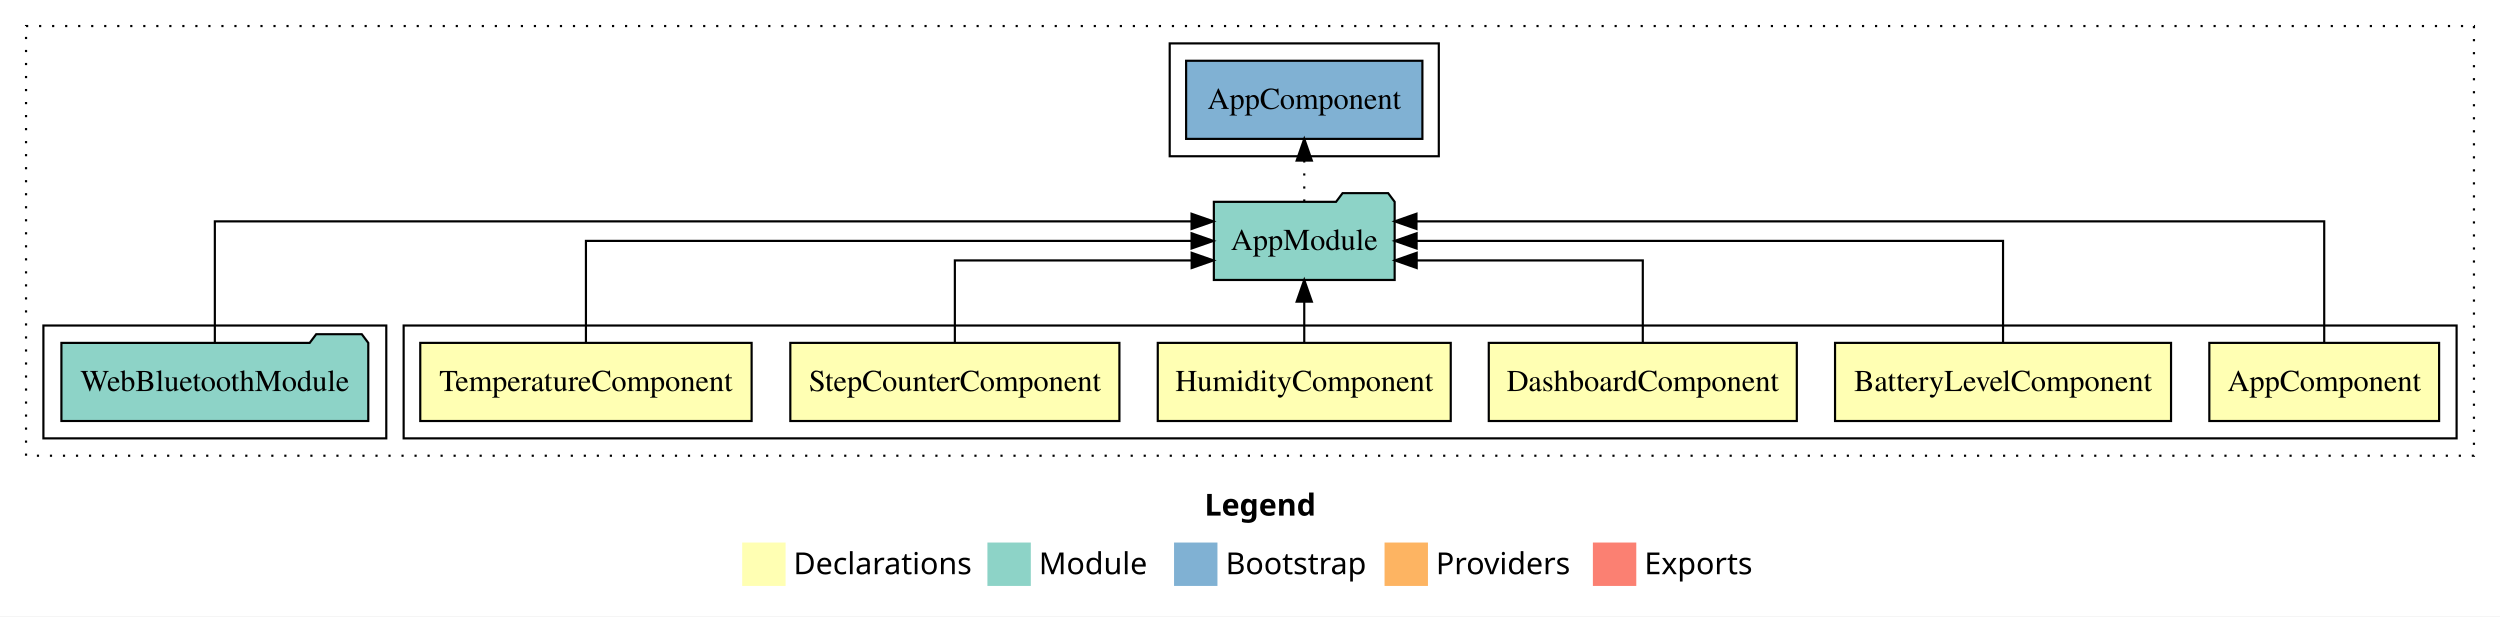
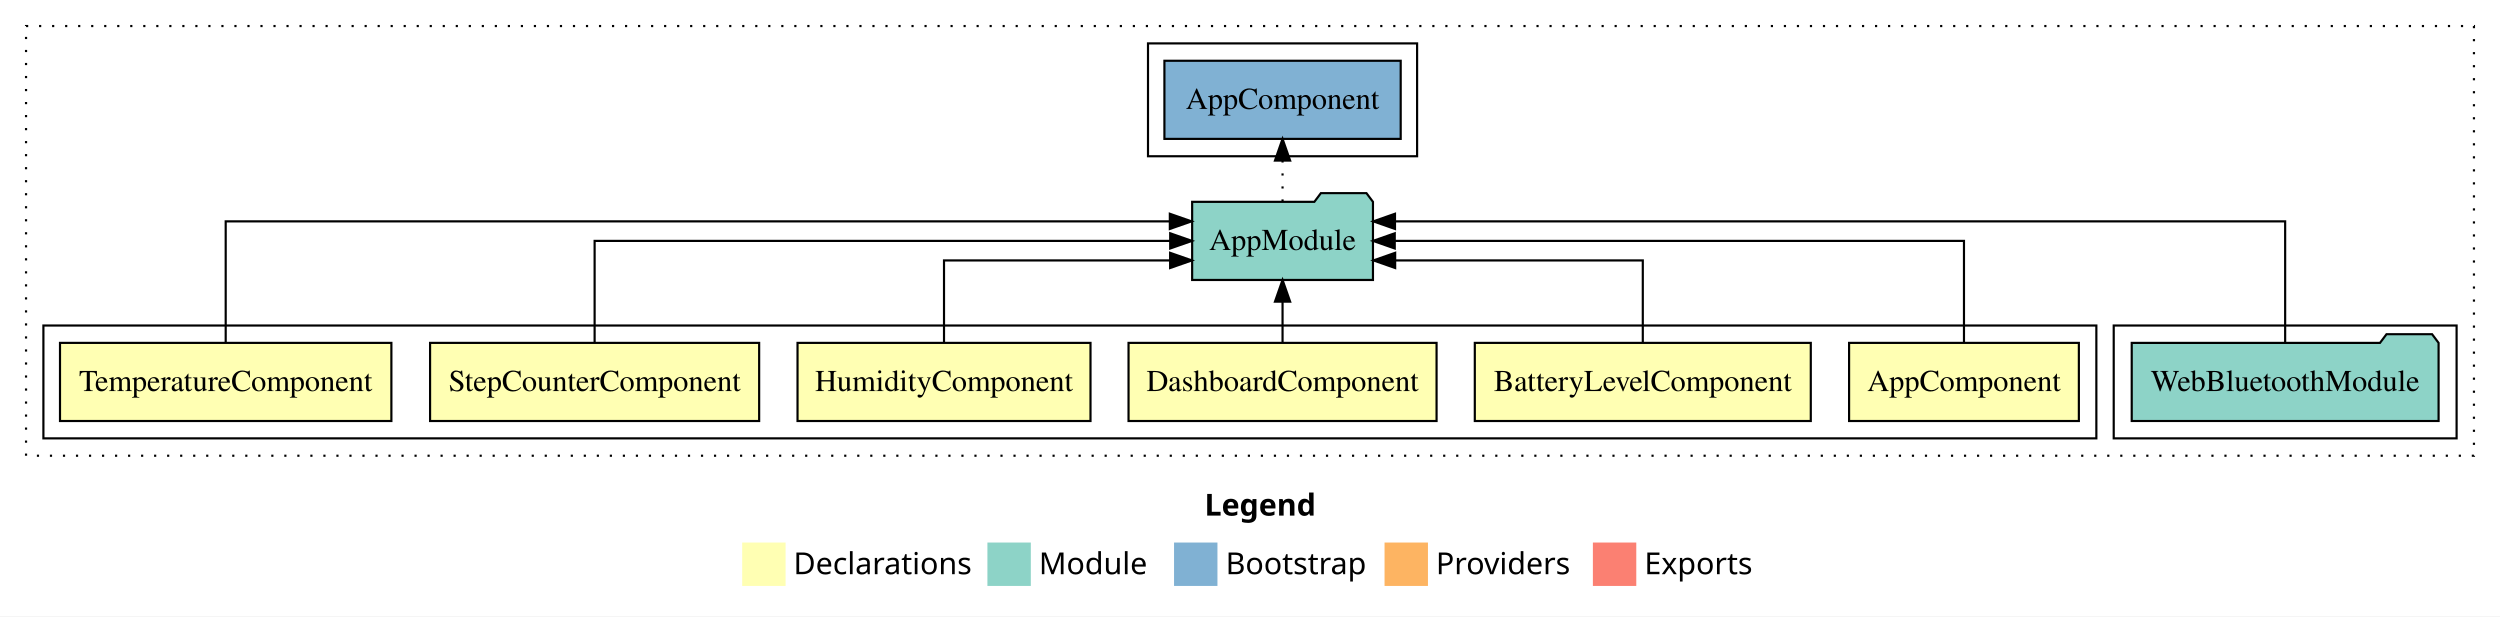
<svg xmlns="http://www.w3.org/2000/svg" width="1152pt" height="284pt" viewBox="0.00 0.00 1152.00 284.00">
  <g id="graph0" class="graph" transform="scale(1 1) rotate(0) translate(4 280)">
-     <polygon fill="#ffffff" stroke="transparent" points="-4,4 -4,-280 1148,-280 1148,4 -4,4" />
-     <text text-anchor="start" x="551.009" y="-42.4" font-family="sans-serif" font-weight="bold" font-size="14.00" fill="#000000">Legend</text>
+     <polygon fill="white" stroke="transparent" points="-4,4 -4,-280 1148,-280 1148,4 -4,4" />
+     <text text-anchor="start" x="551.01" y="-42.4" font-family="sans-serif" font-weight="bold" font-size="14.00">Legend</text>
    <polygon fill="#ffffb3" stroke="transparent" points="338,-10 338,-30 358,-30 358,-10 338,-10" />
-     <text text-anchor="start" x="361.629" y="-15.4" font-family="sans-serif" font-size="14.00" fill="#000000">  Declarations</text>
+     <text text-anchor="start" x="361.63" y="-15.4" font-family="sans-serif" font-size="14.00">  Declarations</text>
    <polygon fill="#8dd3c7" stroke="transparent" points="451,-10 451,-30 471,-30 471,-10 451,-10" />
-     <text text-anchor="start" x="474.725" y="-15.4" font-family="sans-serif" font-size="14.00" fill="#000000">  Module</text>
+     <text text-anchor="start" x="474.73" y="-15.4" font-family="sans-serif" font-size="14.00">  Module</text>
    <polygon fill="#80b1d3" stroke="transparent" points="537,-10 537,-30 557,-30 557,-10 537,-10" />
-     <text text-anchor="start" x="560.781" y="-15.4" font-family="sans-serif" font-size="14.00" fill="#000000">  Bootstrap</text>
+     <text text-anchor="start" x="560.78" y="-15.4" font-family="sans-serif" font-size="14.00">  Bootstrap</text>
    <polygon fill="#fdb462" stroke="transparent" points="634,-10 634,-30 654,-30 654,-10 634,-10" />
-     <text text-anchor="start" x="657.673" y="-15.4" font-family="sans-serif" font-size="14.00" fill="#000000">  Providers</text>
+     <text text-anchor="start" x="657.67" y="-15.4" font-family="sans-serif" font-size="14.00">  Providers</text>
    <polygon fill="#fb8072" stroke="transparent" points="730,-10 730,-30 750,-30 750,-10 730,-10" />
-     <text text-anchor="start" x="753.726" y="-15.4" font-family="sans-serif" font-size="14.00" fill="#000000">  Exports</text>
+     <text text-anchor="start" x="753.73" y="-15.4" font-family="sans-serif" font-size="14.00">  Exports</text>
    <g id="clust1" class="cluster">
-       <polygon fill="none" stroke="#000000" stroke-dasharray="1,5" points="8,-70 8,-268 1136,-268 1136,-70 8,-70" />
+       <polygon fill="none" stroke="black" stroke-dasharray="1,5" points="8,-70 8,-268 1136,-268 1136,-70 8,-70" />
+     </g>
+     <g id="clust9" class="cluster">
+       <polygon fill="none" stroke="black" points="970,-78 970,-130 1128,-130 1128,-78 970,-78" />
+     </g>
+     <g id="clust11" class="cluster">
+       <polygon fill="none" stroke="black" points="525,-208 525,-260 649,-260 649,-208 525,-208" />
    </g>
    <g id="clust2" class="cluster">
-       <polygon fill="none" stroke="#000000" points="182,-78 182,-130 1128,-130 1128,-78 182,-78" />
-     </g>
-     <g id="clust9" class="cluster">
-       <polygon fill="none" stroke="#000000" points="16,-78 16,-130 174,-130 174,-78 16,-78" />
-     </g>
-     <g id="clust11" class="cluster">
-       <polygon fill="none" stroke="#000000" points="535,-208 535,-260 659,-260 659,-208 535,-208" />
+       <polygon fill="none" stroke="black" points="16,-78 16,-130 962,-130 962,-78 16,-78" />
    </g>
    <g id="node1" class="node">
-       <polygon fill="#ffffb3" stroke="#000000" points="1119.94,-122 1014.06,-122 1014.06,-86 1119.94,-86 1119.94,-122" />
-       <text text-anchor="middle" x="1067" y="-99.8" font-family="Times,serif" font-size="14.00" fill="#000000">AppComponent</text>
+       <polygon fill="#ffffb3" stroke="black" points="953.94,-122 848.06,-122 848.06,-86 953.94,-86 953.94,-122" />
+       <text text-anchor="middle" x="901" y="-99.8" font-family="Times,serif" font-size="14.00">AppComponent</text>
    </g>
    <g id="node7" class="node">
-       <polygon fill="#8dd3c7" stroke="#000000" points="638.657,-187 635.657,-191 614.657,-191 611.657,-187 555.343,-187 555.343,-151 638.657,-151 638.657,-187" />
-       <text text-anchor="middle" x="597" y="-164.8" font-family="Times,serif" font-size="14.00" fill="#000000">AppModule</text>
+       <polygon fill="#8dd3c7" stroke="black" points="628.66,-187 625.66,-191 604.66,-191 601.66,-187 545.34,-187 545.34,-151 628.66,-151 628.66,-187" />
+       <text text-anchor="middle" x="587" y="-164.8" font-family="Times,serif" font-size="14.00">AppModule</text>
    </g>
    <g id="edge1" class="edge">
-       <path fill="none" stroke="#000000" d="M1067,-122.292C1067,-144.206 1067,-178 1067,-178 1067,-178 648.709,-178 648.709,-178" />
-       <polygon fill="#000000" stroke="#000000" points="648.709,-174.5 638.709,-178 648.709,-181.5 648.709,-174.5" />
+       <path fill="none" stroke="black" d="M901,-122.11C901,-141.34 901,-169 901,-169 901,-169 638.7,-169 638.7,-169" />
+       <polygon fill="black" stroke="black" points="638.7,-165.5 628.7,-169 638.7,-172.5 638.7,-165.5" />
    </g>
    <g id="node2" class="node">
-       <polygon fill="#ffffb3" stroke="#000000" points="996.413,-122 841.587,-122 841.587,-86 996.413,-86 996.413,-122" />
-       <text text-anchor="middle" x="919" y="-99.8" font-family="Times,serif" font-size="14.00" fill="#000000">BatteryLevelComponent</text>
+       <polygon fill="#ffffb3" stroke="black" points="830.41,-122 675.59,-122 675.59,-86 830.41,-86 830.41,-122" />
+       <text text-anchor="middle" x="753" y="-99.8" font-family="Times,serif" font-size="14.00">BatteryLevelComponent</text>
    </g>
    <g id="edge2" class="edge">
-       <path fill="none" stroke="#000000" d="M919,-122.106C919,-141.339 919,-169 919,-169 919,-169 648.766,-169 648.766,-169" />
-       <polygon fill="#000000" stroke="#000000" points="648.766,-165.5 638.766,-169 648.766,-172.5 648.766,-165.5" />
+       <path fill="none" stroke="black" d="M753,-122.03C753,-138.4 753,-160 753,-160 753,-160 638.89,-160 638.89,-160" />
+       <polygon fill="black" stroke="black" points="638.89,-156.5 628.89,-160 638.89,-163.5 638.89,-156.5" />
    </g>
    <g id="node3" class="node">
-       <polygon fill="#ffffb3" stroke="#000000" points="823.973,-122 682.027,-122 682.027,-86 823.973,-86 823.973,-122" />
-       <text text-anchor="middle" x="753" y="-99.8" font-family="Times,serif" font-size="14.00" fill="#000000">DashboardComponent</text>
+       <polygon fill="#ffffb3" stroke="black" points="657.97,-122 516.03,-122 516.03,-86 657.97,-86 657.97,-122" />
+       <text text-anchor="middle" x="587" y="-99.8" font-family="Times,serif" font-size="14.00">DashboardComponent</text>
    </g>
    <g id="edge3" class="edge">
-       <path fill="none" stroke="#000000" d="M753,-122.027C753,-138.398 753,-160 753,-160 753,-160 648.805,-160 648.805,-160" />
-       <polygon fill="#000000" stroke="#000000" points="648.805,-156.5 638.805,-160 648.805,-163.5 648.805,-156.5" />
+       <path fill="none" stroke="black" d="M587,-122.11C587,-122.11 587,-140.99 587,-140.99" />
+       <polygon fill="black" stroke="black" points="583.5,-140.99 587,-150.99 590.5,-140.99 583.5,-140.99" />
    </g>
    <g id="node4" class="node">
-       <polygon fill="#ffffb3" stroke="#000000" points="664.501,-122 529.499,-122 529.499,-86 664.501,-86 664.501,-122" />
-       <text text-anchor="middle" x="597" y="-99.8" font-family="Times,serif" font-size="14.00" fill="#000000">HumidityComponent</text>
+       <polygon fill="#ffffb3" stroke="black" points="498.5,-122 363.5,-122 363.5,-86 498.5,-86 498.5,-122" />
+       <text text-anchor="middle" x="431" y="-99.8" font-family="Times,serif" font-size="14.00">HumidityComponent</text>
    </g>
    <g id="edge4" class="edge">
-       <path fill="none" stroke="#000000" d="M597,-122.106C597,-122.106 597,-140.991 597,-140.991" />
-       <polygon fill="#000000" stroke="#000000" points="593.5,-140.991 597,-150.991 600.5,-140.991 593.5,-140.991" />
+       <path fill="none" stroke="black" d="M431,-122.03C431,-138.4 431,-160 431,-160 431,-160 535.19,-160 535.19,-160" />
+       <polygon fill="black" stroke="black" points="535.19,-163.5 545.19,-160 535.19,-156.5 535.19,-163.5" />
    </g>
    <g id="node5" class="node">
-       <polygon fill="#ffffb3" stroke="#000000" points="511.823,-122 360.177,-122 360.177,-86 511.823,-86 511.823,-122" />
-       <text text-anchor="middle" x="436" y="-99.8" font-family="Times,serif" font-size="14.00" fill="#000000">StepCounterComponent</text>
+       <polygon fill="#ffffb3" stroke="black" points="345.82,-122 194.18,-122 194.18,-86 345.82,-86 345.82,-122" />
+       <text text-anchor="middle" x="270" y="-99.8" font-family="Times,serif" font-size="14.00">StepCounterComponent</text>
    </g>
    <g id="edge5" class="edge">
-       <path fill="none" stroke="#000000" d="M436,-122.027C436,-138.398 436,-160 436,-160 436,-160 545.119,-160 545.119,-160" />
-       <polygon fill="#000000" stroke="#000000" points="545.12,-163.5 555.119,-160 545.119,-156.5 545.12,-163.5" />
+       <path fill="none" stroke="black" d="M270,-122.11C270,-141.34 270,-169 270,-169 270,-169 535.23,-169 535.23,-169" />
+       <polygon fill="black" stroke="black" points="535.23,-172.5 545.23,-169 535.23,-165.5 535.23,-172.5" />
    </g>
    <g id="node6" class="node">
-       <polygon fill="#ffffb3" stroke="#000000" points="342.346,-122 189.654,-122 189.654,-86 342.346,-86 342.346,-122" />
-       <text text-anchor="middle" x="266" y="-99.8" font-family="Times,serif" font-size="14.00" fill="#000000">TemperatureComponent</text>
+       <polygon fill="#ffffb3" stroke="black" points="176.35,-122 23.65,-122 23.65,-86 176.35,-86 176.35,-122" />
+       <text text-anchor="middle" x="100" y="-99.8" font-family="Times,serif" font-size="14.00">TemperatureComponent</text>
    </g>
    <g id="edge6" class="edge">
-       <path fill="none" stroke="#000000" d="M266,-122.106C266,-141.339 266,-169 266,-169 266,-169 545.079,-169 545.079,-169" />
-       <polygon fill="#000000" stroke="#000000" points="545.079,-172.5 555.079,-169 545.079,-165.5 545.079,-172.5" />
+       <path fill="none" stroke="black" d="M100,-122.29C100,-144.21 100,-178 100,-178 100,-178 535.06,-178 535.06,-178" />
+       <polygon fill="black" stroke="black" points="535.06,-181.5 545.06,-178 535.06,-174.5 535.06,-181.5" />
    </g>
    <g id="node9" class="node">
-       <polygon fill="#80b1d3" stroke="#000000" points="651.439,-252 542.561,-252 542.561,-216 651.439,-216 651.439,-252" />
-       <text text-anchor="middle" x="597" y="-229.8" font-family="Times,serif" font-size="14.00" fill="#000000">AppComponent </text>
+       <polygon fill="#80b1d3" stroke="black" points="641.44,-252 532.56,-252 532.56,-216 641.44,-216 641.44,-252" />
+       <text text-anchor="middle" x="587" y="-229.8" font-family="Times,serif" font-size="14.00">AppComponent </text>
    </g>
    <g id="edge8" class="edge">
-       <path fill="none" stroke="#000000" stroke-dasharray="1,5" d="M597,-187.106C597,-187.106 597,-205.991 597,-205.991" />
-       <polygon fill="#000000" stroke="#000000" points="593.5,-205.991 597,-215.991 600.5,-205.991 593.5,-205.991" />
+       <path fill="none" stroke="black" stroke-dasharray="1,5" d="M587,-187.11C587,-187.11 587,-205.99 587,-205.99" />
+       <polygon fill="black" stroke="black" points="583.5,-205.99 587,-215.99 590.5,-205.99 583.5,-205.99" />
    </g>
    <g id="node8" class="node">
-       <polygon fill="#8dd3c7" stroke="#000000" points="165.702,-122 162.702,-126 141.702,-126 138.702,-122 24.298,-122 24.298,-86 165.702,-86 165.702,-122" />
-       <text text-anchor="middle" x="95" y="-99.8" font-family="Times,serif" font-size="14.00" fill="#000000">WebBluetoothModule</text>
+       <polygon fill="#8dd3c7" stroke="black" points="1119.7,-122 1116.7,-126 1095.7,-126 1092.7,-122 978.3,-122 978.3,-86 1119.7,-86 1119.7,-122" />
+       <text text-anchor="middle" x="1049" y="-99.8" font-family="Times,serif" font-size="14.00">WebBluetoothModule</text>
    </g>
    <g id="edge7" class="edge">
-       <path fill="none" stroke="#000000" d="M95,-122.292C95,-144.206 95,-178 95,-178 95,-178 545.063,-178 545.063,-178" />
-       <polygon fill="#000000" stroke="#000000" points="545.063,-181.5 555.063,-178 545.063,-174.5 545.063,-181.5" />
+       <path fill="none" stroke="black" d="M1049,-122.29C1049,-144.21 1049,-178 1049,-178 1049,-178 638.81,-178 638.81,-178" />
+       <polygon fill="black" stroke="black" points="638.81,-174.5 628.81,-178 638.81,-181.5 638.81,-174.5" />
    </g>
  </g>
</svg>
